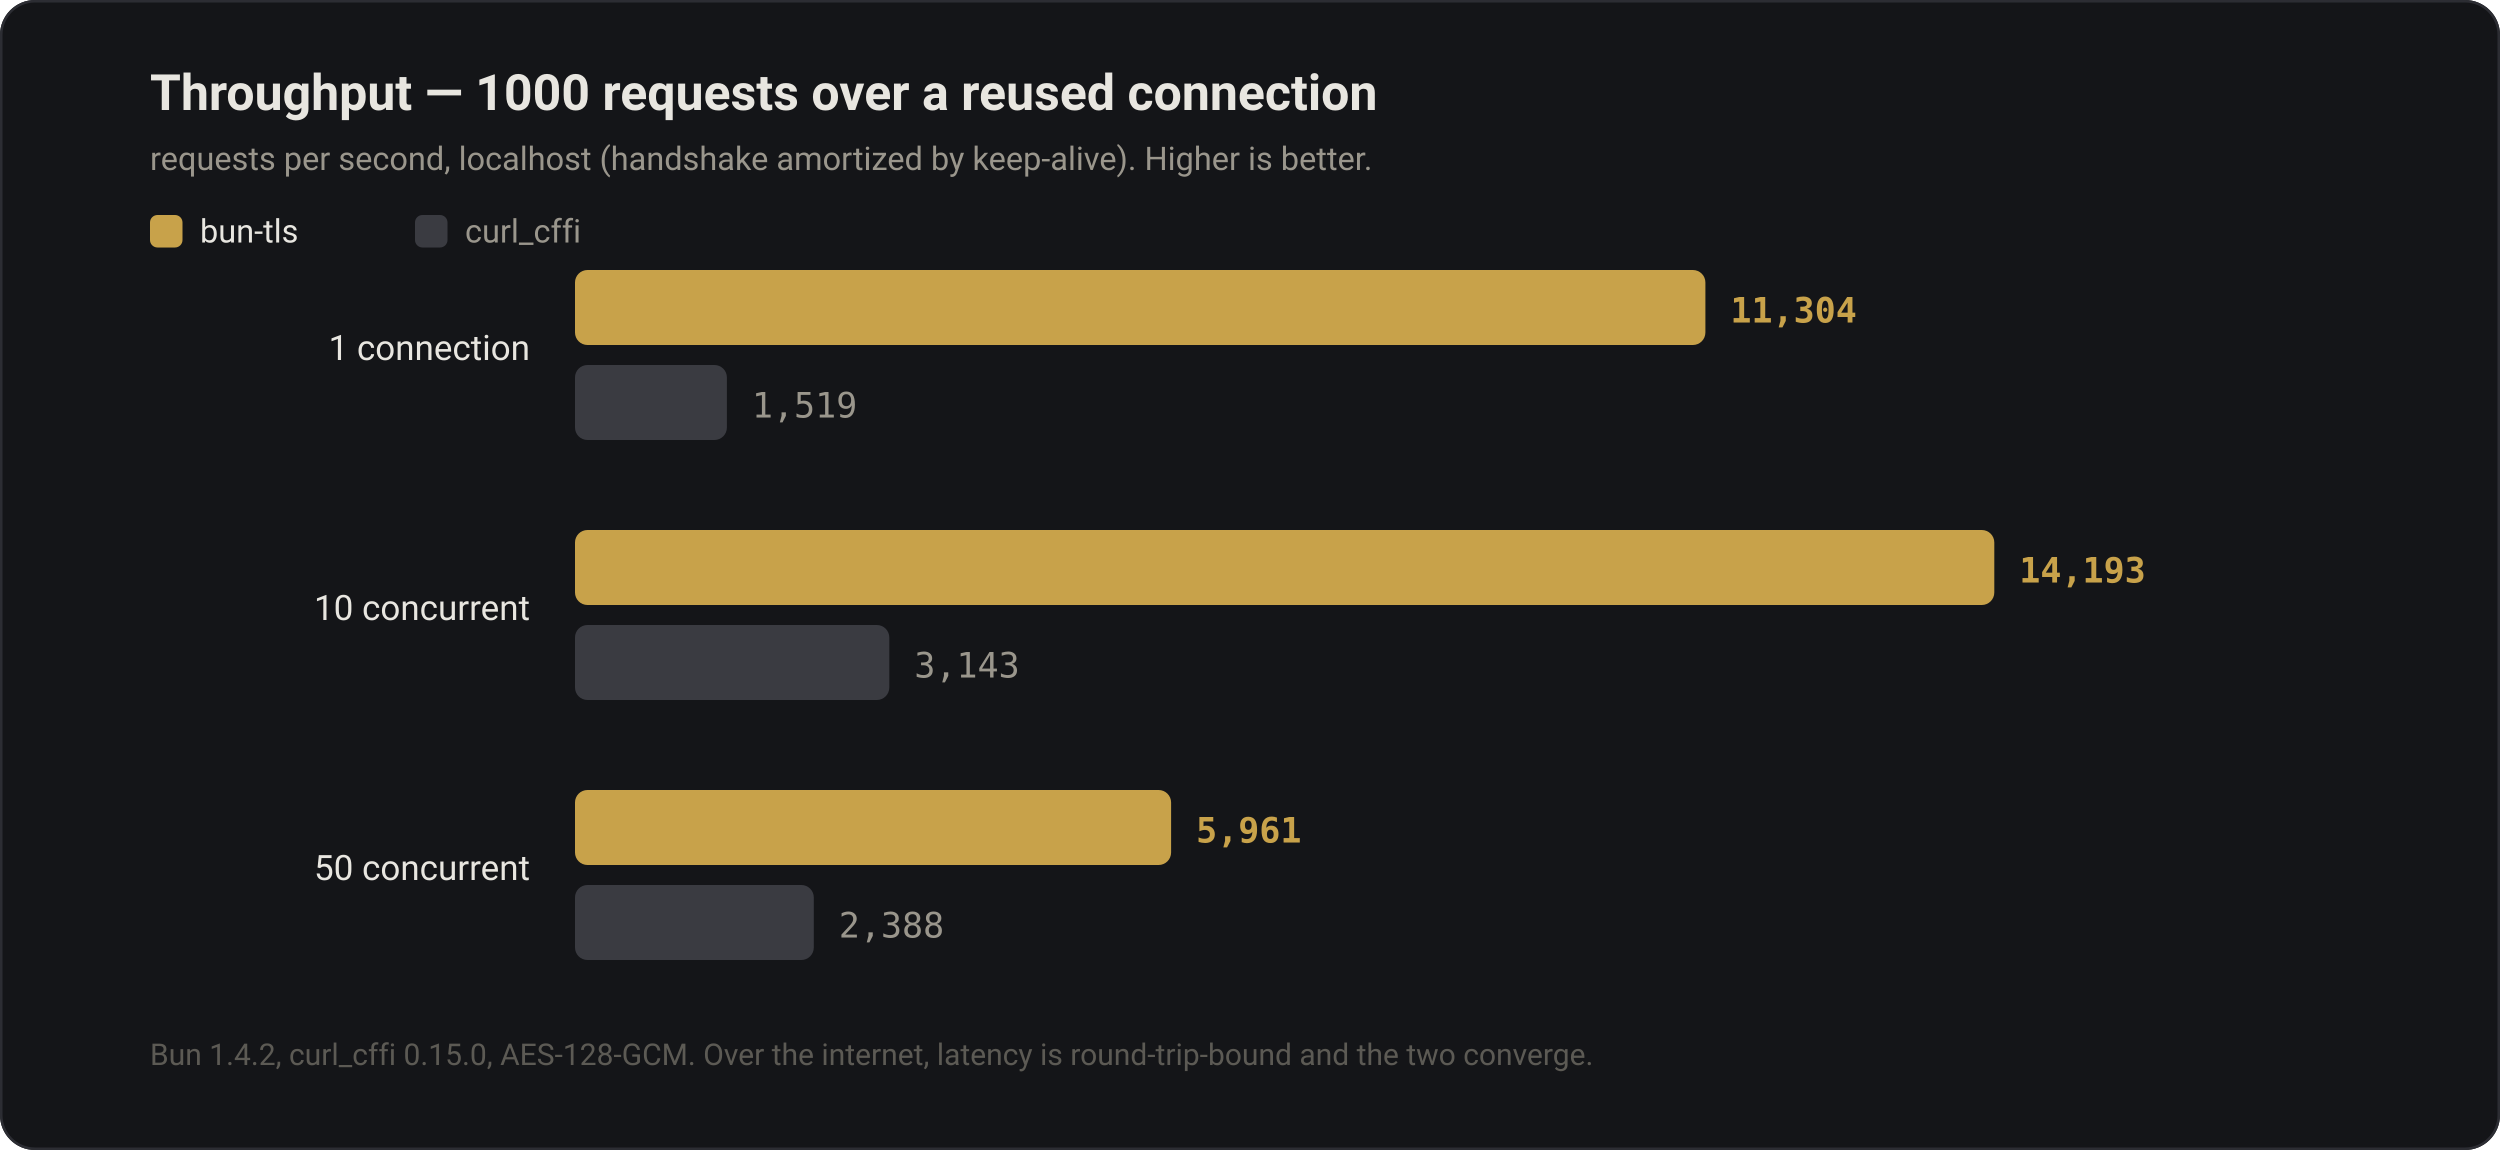
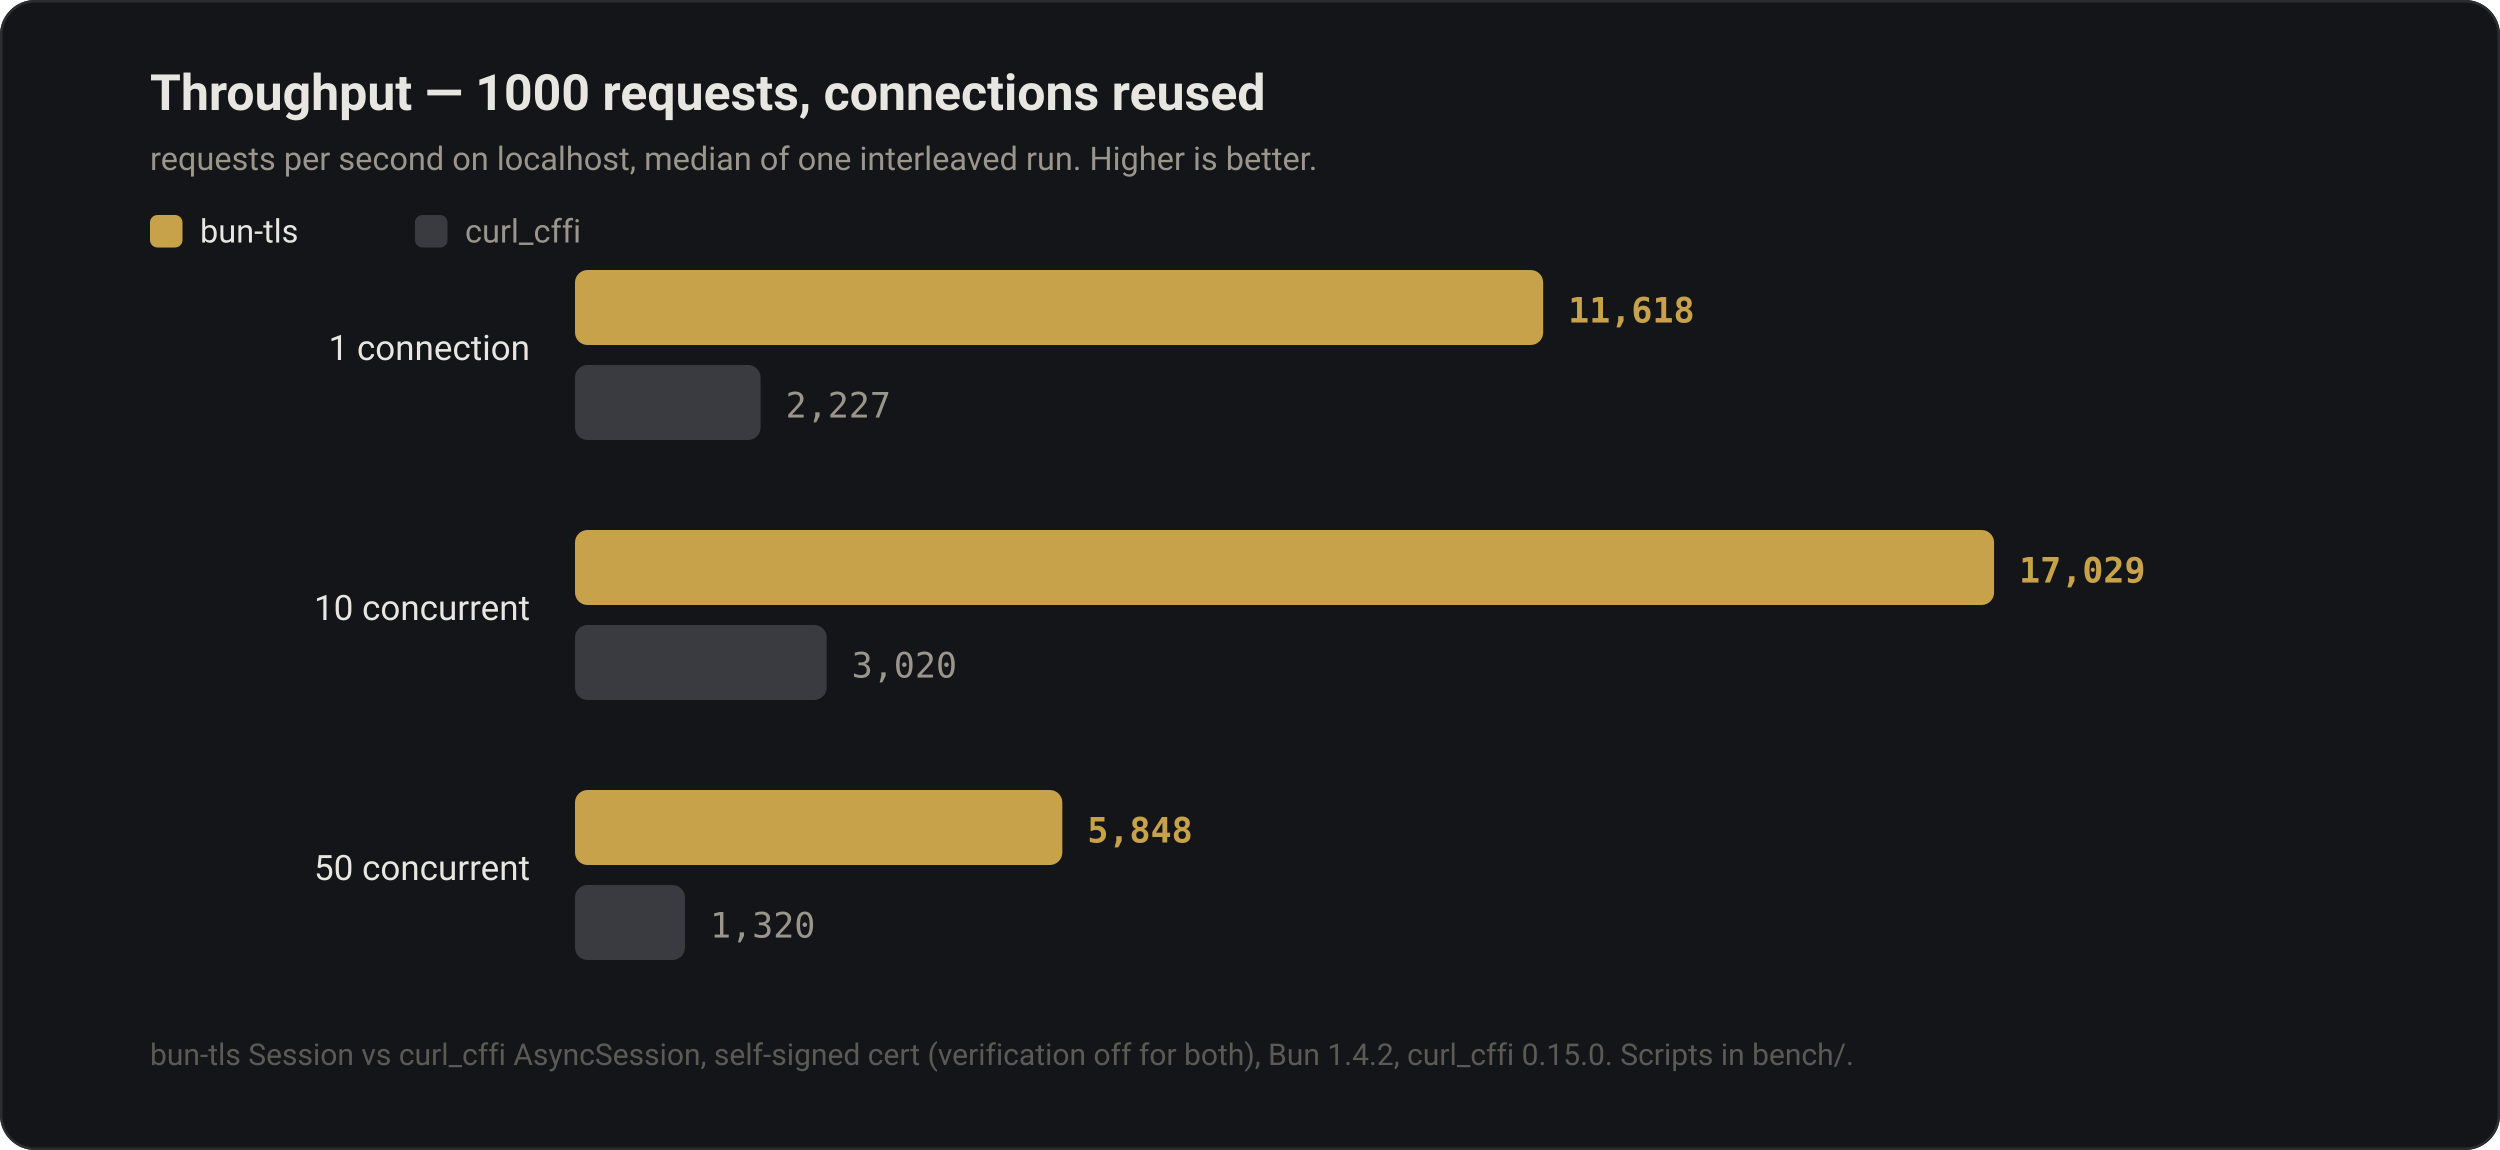
<svg xmlns="http://www.w3.org/2000/svg" viewBox="0 0 1000 460" width="1000" height="460" role="img">
  <rect width="1000" height="460" rx="14" fill="#141518" />
  <rect x="0.5" y="0.5" width="999" height="459" rx="13.5" fill="none" stroke="#2C2D33" />
-   <text x="60" y="44" font-family="ui-sans-serif,-apple-system,Segoe UI,Roboto,sans-serif" font-size="20" font-weight="700" fill="#E8E6E0">Throughput — 1000 requests over a reused connection</text>
-   <text x="60" y="68" font-family="ui-sans-serif,-apple-system,Segoe UI,Roboto,sans-serif" font-size="13" fill="#9A968C">requests per second, localhost (handshake amortized by keep-alive). Higher is better.</text>
+   <text x="60" y="44" font-family="ui-sans-serif,-apple-system,Segoe UI,Roboto,sans-serif" font-size="20" font-weight="700" fill="#E8E6E0">Throughput — 1000 requests, connections reused</text>
+   <text x="60" y="68" font-family="ui-sans-serif,-apple-system,Segoe UI,Roboto,sans-serif" font-size="13" fill="#9A968C">requests per second on localhost, median of one interleaved run. Higher is better.</text>
  <rect x="60" y="86" width="13" height="13" rx="3" fill="#C8A24A" />
  <text x="80" y="97" font-family="ui-sans-serif,-apple-system,Segoe UI,Roboto,sans-serif" font-size="13" fill="#E8E6E0">bun-tls</text>
  <rect x="166" y="86" width="13" height="13" rx="3" fill="#3A3B41" />
  <text x="186" y="97" font-family="ui-sans-serif,-apple-system,Segoe UI,Roboto,sans-serif" font-size="13" fill="#9A968C">curl_cffi</text>
  <text x="212" y="144" font-family="ui-sans-serif,-apple-system,Segoe UI,Roboto,sans-serif" font-size="14" fill="#E8E6E0" text-anchor="end">1 connection</text>
-   <rect x="230" y="108" width="452.16" height="30" rx="5" fill="#C8A24A" />
-   <text x="692.16" y="129" font-family="ui-monospace,SFMono-Regular,Menlo,monospace" font-size="14" font-weight="700" fill="#C8A24A">11,304</text>
-   <rect x="230" y="146" width="60.76" height="30" rx="5" fill="#3A3B41" />
-   <text x="300.76" y="167" font-family="ui-monospace,SFMono-Regular,Menlo,monospace" font-size="14" fill="#9A968C">1,519</text>
+   <rect x="230" y="108" width="387.267" height="30" rx="5" fill="#C8A24A" />
+   <text x="627.267" y="129" font-family="ui-monospace,SFMono-Regular,Menlo,monospace" font-size="14" font-weight="700" fill="#C8A24A">11,618</text>
+   <rect x="230" y="146" width="74.233" height="30" rx="5" fill="#3A3B41" />
+   <text x="314.233" y="167" font-family="ui-monospace,SFMono-Regular,Menlo,monospace" font-size="14" fill="#9A968C">2,227</text>
  <text x="212" y="248" font-family="ui-sans-serif,-apple-system,Segoe UI,Roboto,sans-serif" font-size="14" fill="#E8E6E0" text-anchor="end">10 concurrent</text>
-   <rect x="230" y="212" width="567.72" height="30" rx="5" fill="#C8A24A" />
-   <text x="807.72" y="233" font-family="ui-monospace,SFMono-Regular,Menlo,monospace" font-size="14" font-weight="700" fill="#C8A24A">14,193</text>
-   <rect x="230" y="250" width="125.72" height="30" rx="5" fill="#3A3B41" />
-   <text x="365.72" y="271" font-family="ui-monospace,SFMono-Regular,Menlo,monospace" font-size="14" fill="#9A968C">3,143</text>
+   <rect x="230" y="212" width="567.633" height="30" rx="5" fill="#C8A24A" />
+   <text x="807.633" y="233" font-family="ui-monospace,SFMono-Regular,Menlo,monospace" font-size="14" font-weight="700" fill="#C8A24A">17,029</text>
+   <rect x="230" y="250" width="100.667" height="30" rx="5" fill="#3A3B41" />
+   <text x="340.667" y="271" font-family="ui-monospace,SFMono-Regular,Menlo,monospace" font-size="14" fill="#9A968C">3,020</text>
  <text x="212" y="352" font-family="ui-sans-serif,-apple-system,Segoe UI,Roboto,sans-serif" font-size="14" fill="#E8E6E0" text-anchor="end">50 concurrent</text>
-   <rect x="230" y="316" width="238.44" height="30" rx="5" fill="#C8A24A" />
-   <text x="478.44" y="337" font-family="ui-monospace,SFMono-Regular,Menlo,monospace" font-size="14" font-weight="700" fill="#C8A24A">5,961</text>
-   <rect x="230" y="354" width="95.52" height="30" rx="5" fill="#3A3B41" />
-   <text x="335.52" y="375" font-family="ui-monospace,SFMono-Regular,Menlo,monospace" font-size="14" fill="#9A968C">2,388</text>
-   <text x="60" y="426" font-family="ui-sans-serif,-apple-system,Segoe UI,Roboto,sans-serif" font-size="12" fill="#5C5A54">Bun 1.4.2, curl_cffi 0.15.0, AES-128-GCM. Over the internet, latency is round-trip-bound and the two converge.</text>
+   <rect x="230" y="316" width="194.933" height="30" rx="5" fill="#C8A24A" />
+   <text x="434.933" y="337" font-family="ui-monospace,SFMono-Regular,Menlo,monospace" font-size="14" font-weight="700" fill="#C8A24A">5,848</text>
+   <rect x="230" y="354" width="44" height="30" rx="5" fill="#3A3B41" />
+   <text x="284" y="375" font-family="ui-monospace,SFMono-Regular,Menlo,monospace" font-size="14" fill="#9A968C">1,320</text>
+   <text x="60" y="426" font-family="ui-sans-serif,-apple-system,Segoe UI,Roboto,sans-serif" font-size="12" fill="#5C5A54">bun-tls Session vs curl_cffi AsyncSession, self-signed cert (verification off for both), Bun 1.4.2, curl_cffi 0.15.0. Scripts in bench/.</text>
</svg>
